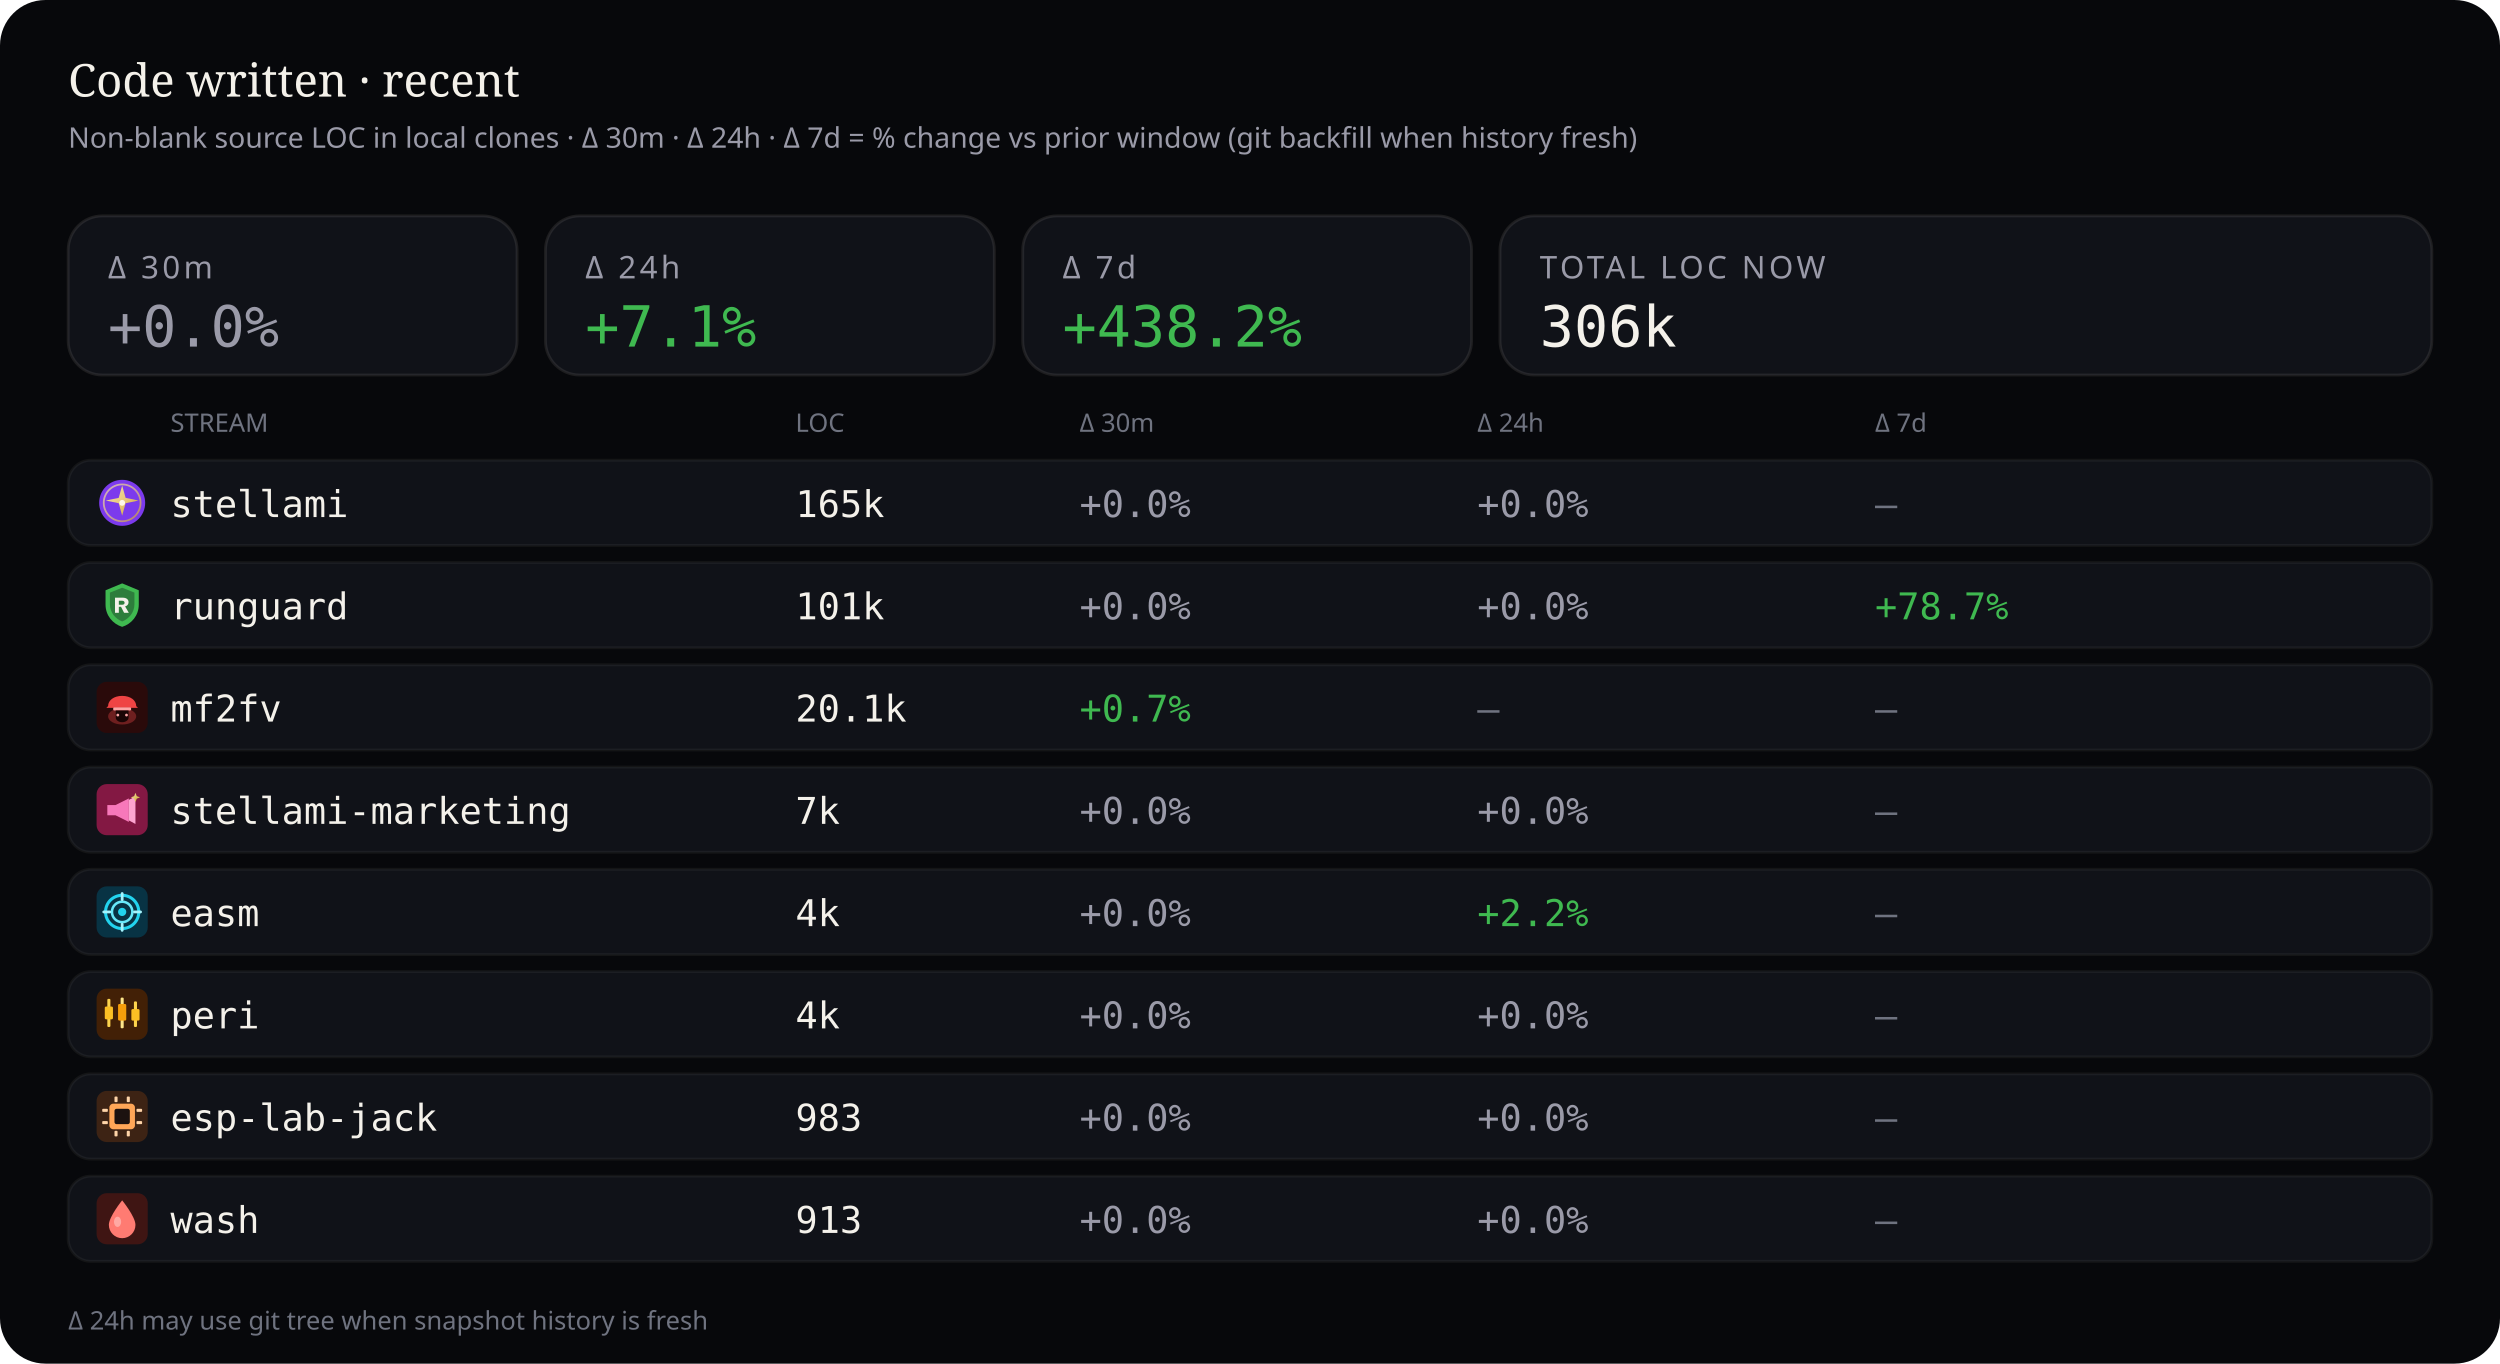
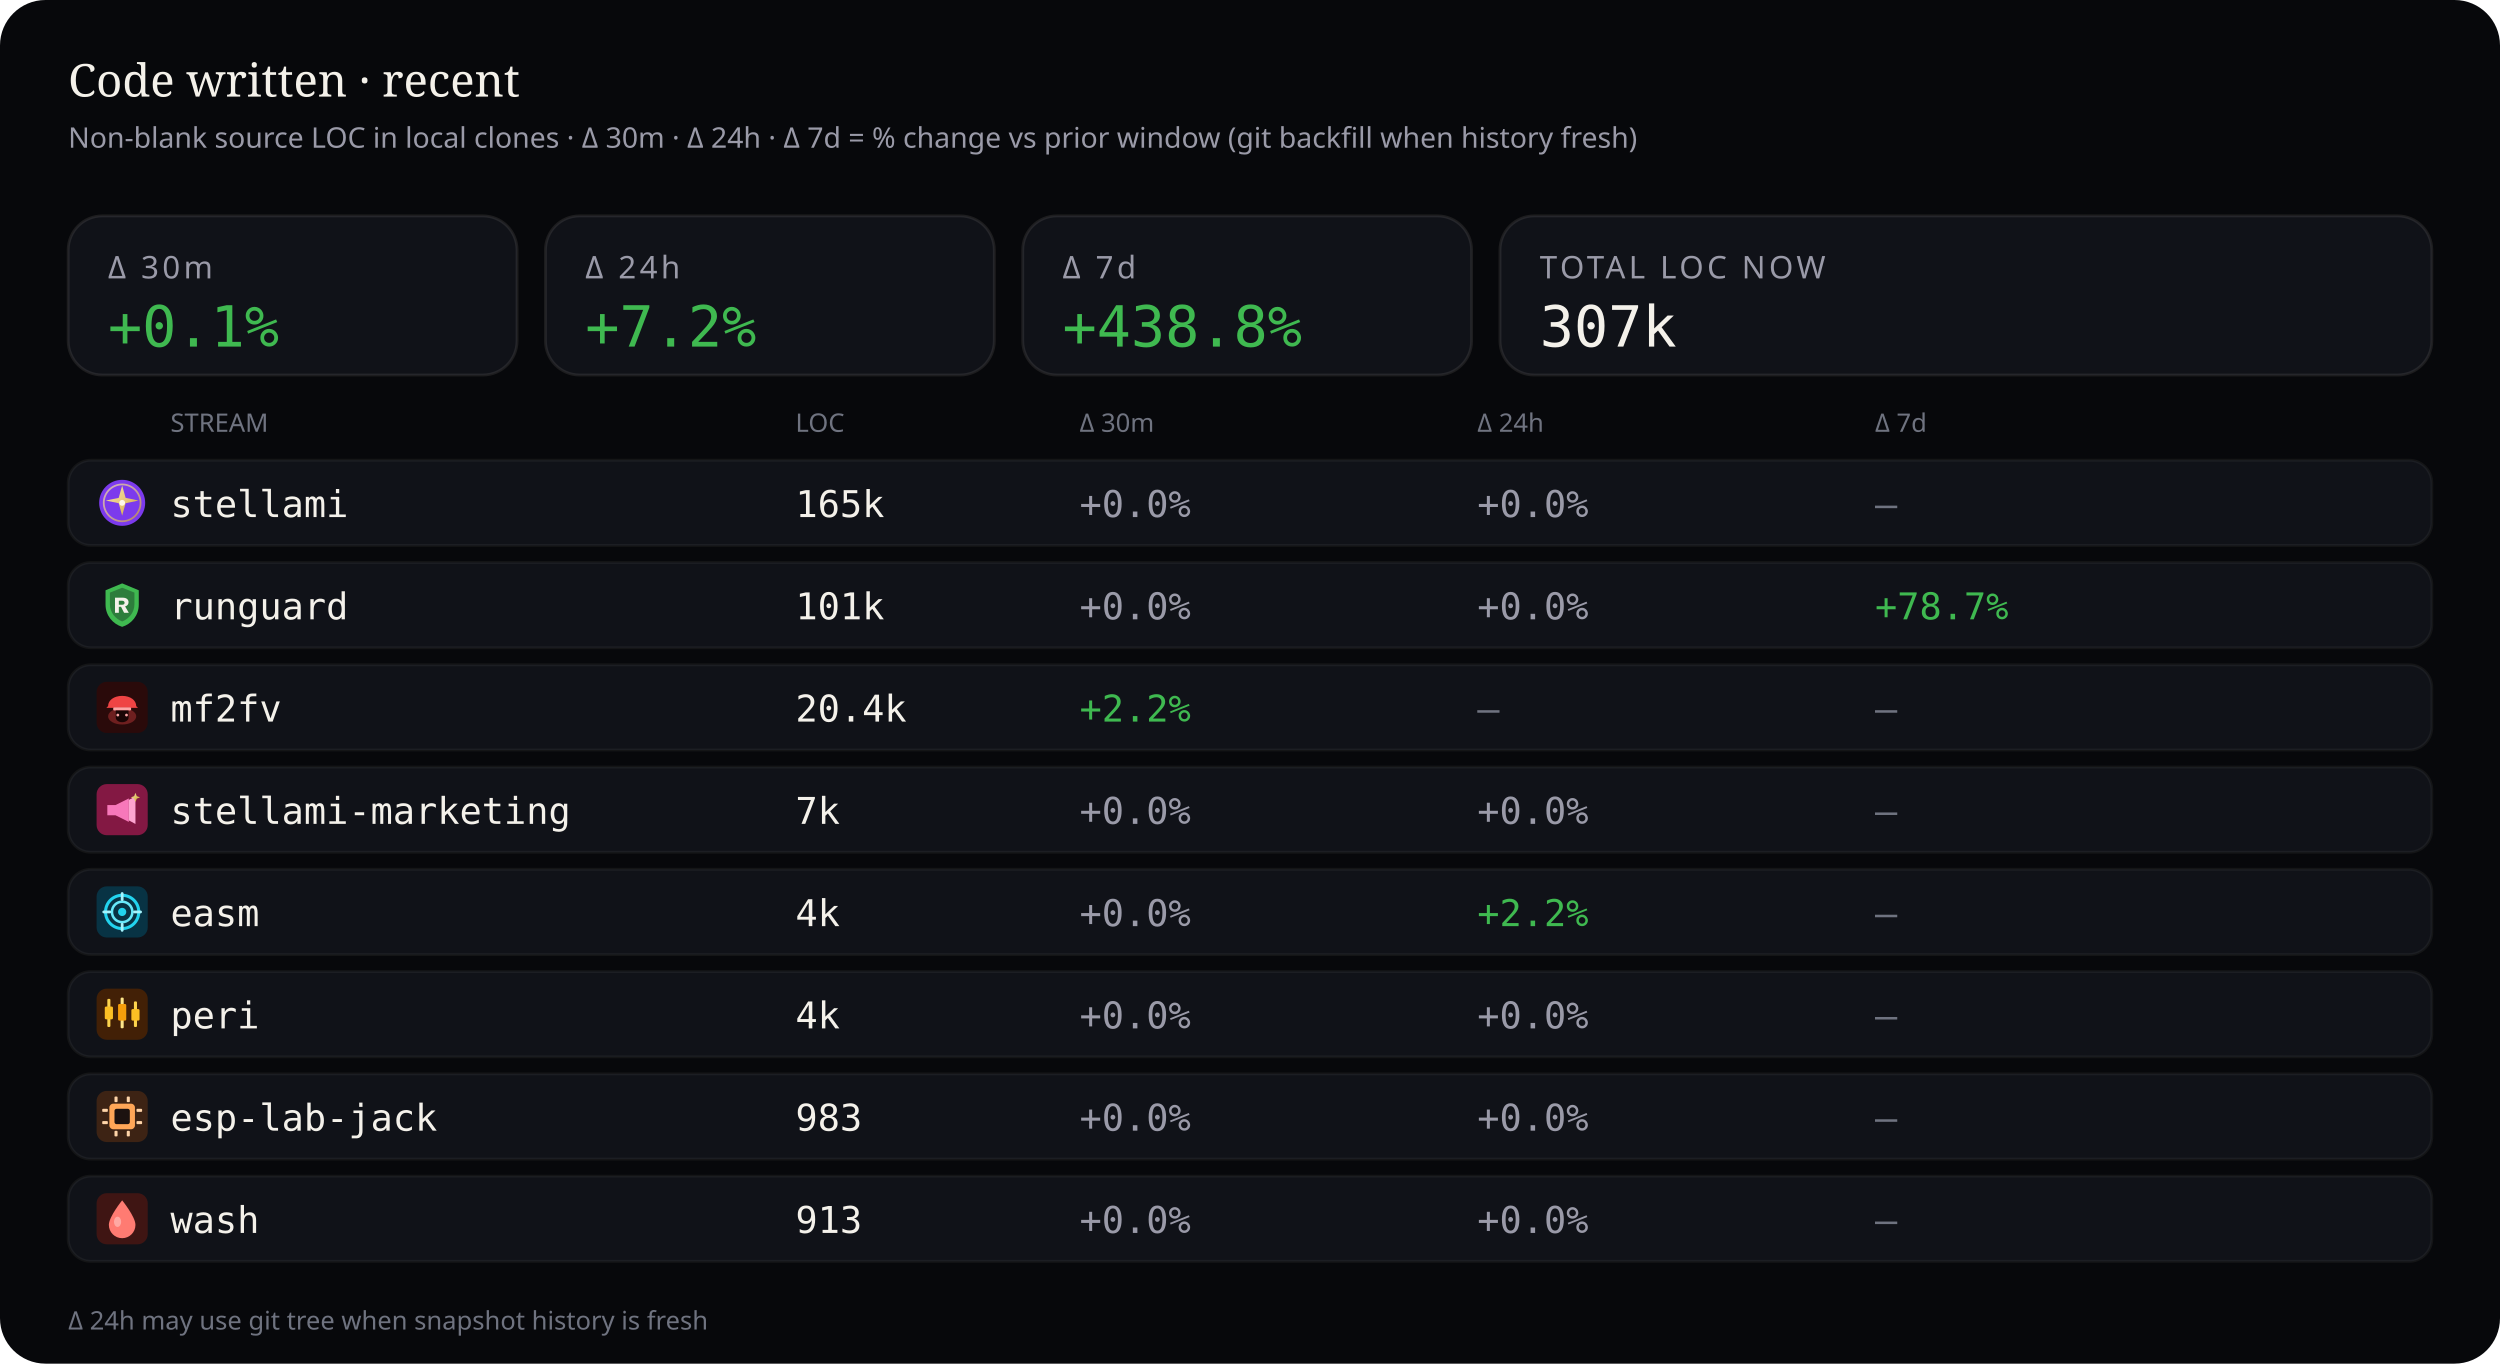
<svg xmlns="http://www.w3.org/2000/svg" viewBox="0 0 880 480" width="880" height="480" role="img" aria-label="Source code LOC deltas — 30 minutes, 24 hours, and 7 days">
  <rect width="880" height="480" rx="16" fill="#07080b" />
  <text x="24" y="34" fill="#f4f1ea" font-size="16" font-family="ui-serif, Georgia, serif">Code written · recent</text>
  <text x="24" y="52" fill="#9a9aa8" font-size="10" font-family="ui-sans-serif, system-ui, sans-serif">Non-blank source LOC in local clones · Δ 30m · Δ 24h · Δ 7d = % change vs prior window (git backfill when history fresh)</text>
  <rect x="24" y="76" width="158" height="56" rx="12" fill="#101218" stroke="rgba(232,228,214,0.10)" />
  <text x="38" y="98" fill="#9a9aa8" font-size="11" font-family="ui-sans-serif, system-ui, sans-serif" letter-spacing="1.2">Δ 30m</text>
-   <text x="38" y="122" fill="#9a9aa8" font-size="20" font-family="ui-monospace, SFMono-Regular, monospace">+0.0%</text>
+   <text x="38" y="122" fill="#3fb950" font-size="20" font-family="ui-monospace, SFMono-Regular, monospace">+0.1%</text>
  <rect x="192" y="76" width="158" height="56" rx="12" fill="#101218" stroke="rgba(232,228,214,0.10)" />
  <text x="206" y="98" fill="#9a9aa8" font-size="11" font-family="ui-sans-serif, system-ui, sans-serif" letter-spacing="1.2">Δ 24h</text>
-   <text x="206" y="122" fill="#3fb950" font-size="20" font-family="ui-monospace, SFMono-Regular, monospace">+7.1%</text>
+   <text x="206" y="122" fill="#3fb950" font-size="20" font-family="ui-monospace, SFMono-Regular, monospace">+7.2%</text>
  <rect x="360" y="76" width="158" height="56" rx="12" fill="#101218" stroke="rgba(232,228,214,0.10)" />
  <text x="374" y="98" fill="#9a9aa8" font-size="11" font-family="ui-sans-serif, system-ui, sans-serif" letter-spacing="1.2">Δ 7d</text>
-   <text x="374" y="122" fill="#3fb950" font-size="20" font-family="ui-monospace, SFMono-Regular, monospace">+438.2%</text>
+   <text x="374" y="122" fill="#3fb950" font-size="20" font-family="ui-monospace, SFMono-Regular, monospace">+438.8%</text>
  <rect x="528" y="76" width="328" height="56" rx="12" fill="#101218" stroke="rgba(232,228,214,0.10)" />
  <text x="542" y="98" fill="#9a9aa8" font-size="11" font-family="ui-sans-serif, system-ui, sans-serif" letter-spacing="1.2">TOTAL LOC NOW</text>
-   <text x="542" y="122" fill="#f4f1ea" font-size="20" font-family="ui-monospace, SFMono-Regular, monospace">306k</text>
+   <text x="542" y="122" fill="#f4f1ea" font-size="20" font-family="ui-monospace, SFMono-Regular, monospace">307k</text>
  <text x="60" y="152" fill="#6f7380" font-size="9" font-family="ui-sans-serif, system-ui, sans-serif">STREAM</text>
  <text x="280" y="152" fill="#6f7380" font-size="9" font-family="ui-sans-serif, system-ui, sans-serif">LOC</text>
  <text x="380" y="152" fill="#6f7380" font-size="9" font-family="ui-sans-serif, system-ui, sans-serif">Δ 30m</text>
  <text x="520" y="152" fill="#6f7380" font-size="9" font-family="ui-sans-serif, system-ui, sans-serif">Δ 24h</text>
  <text x="660" y="152" fill="#6f7380" font-size="9" font-family="ui-sans-serif, system-ui, sans-serif">Δ 7d</text>
  <rect x="24" y="162" width="832" height="30" rx="8" fill="#101218" stroke="rgba(232,228,214,0.06)" />
  <g id="stream_logo_stellami" class="stream_logo" data-stream="stellami" transform="translate(34.0,168.0) scale(0.9)" opacity="1.0">
    <defs>
      <linearGradient id="stream_logo_stellami-stellami-gold" x1="0%" y1="0%" x2="100%" y2="100%">
        <stop offset="0%" stop-color="#f5e6a8" />
        <stop offset="55%" stop-color="#e8c57a" />
        <stop offset="100%" stop-color="#c9a227" />
      </linearGradient>
    </defs>
    <circle cx="10" cy="10" r="9" fill="#7c3aed" />
    <circle cx="10" cy="10" r="7.2" fill="none" stroke="url(#stream_logo_stellami-stellami-gold)" stroke-width="0.7" opacity=".7" />
    <path fill="url(#stream_logo_stellami-stellami-gold)" d="M10 3.2 L11.35 8.05 L16.4 9.1 L11.35 10.15 L10 15 L8.65 10.15 L3.6 9.1 L8.65 8.05 Z" />
    <circle cx="10" cy="10" r="1.15" fill="#fff8e8" />
  </g>
  <use class="stream_logo" data-stream="stellami" href="#stream_logo_stellami" x="34.0" y="168.0" width="18" height="18" opacity="0" />
  <text x="60" y="182" fill="#f4f1ea" font-size="13" font-family="ui-monospace, SFMono-Regular, monospace">stellami</text>
  <text x="280" y="182" fill="#f4f1ea" font-size="13" font-family="ui-monospace, SFMono-Regular, monospace">165k</text>
  <text x="380" y="182" fill="#9a9aa8" font-size="13" font-family="ui-monospace, SFMono-Regular, monospace">+0.0%</text>
  <text x="520" y="182" fill="#9a9aa8" font-size="13" font-family="ui-monospace, SFMono-Regular, monospace">+0.0%</text>
  <text x="660" y="182" fill="#6f7380" font-size="13" font-family="ui-monospace, SFMono-Regular, monospace">—</text>
  <rect x="24" y="198" width="832" height="30" rx="8" fill="#101218" stroke="rgba(232,228,214,0.06)" />
  <g id="stream_logo_runguard" class="stream_logo" data-stream="runguard" transform="translate(34.0,204.0) scale(0.9)" opacity="1.0">
    <path fill="#3fb950" d="M10 1.5 L16.5 4.2 V9.8 C16.5 14.1 13.6 17.4 10 18.5 C6.4 17.4 3.5 14.1 3.5 9.8 V4.2 Z" />
    <path fill="#0d1117" fill-opacity=".35" d="M10 3.2 L14.8 5.1 V9.7 C14.8 12.9 12.6 15.4 10 16.4 C7.4 15.4 5.2 12.9 5.2 9.7 V5.1 Z" />
    <path fill="#f4f1ea" d="M7.2 7.1h3.1c1.35 0 2.2.7 2.2 1.75 0 .85-.5 1.45-1.35 1.65L12.6 13h-1.85l-1.2-2.35H8.7V13H7.2V7.1zm1.5 1.2v1.55h1.35c.55 0 .9-.28.9-.75s-.35-.8-.9-.8H8.7z" />
  </g>
  <use class="stream_logo" data-stream="runguard" href="#stream_logo_runguard" x="34.0" y="204.0" width="18" height="18" opacity="0" />
  <text x="60" y="218" fill="#f4f1ea" font-size="13" font-family="ui-monospace, SFMono-Regular, monospace">runguard</text>
  <text x="280" y="218" fill="#f4f1ea" font-size="13" font-family="ui-monospace, SFMono-Regular, monospace">101k</text>
  <text x="380" y="218" fill="#9a9aa8" font-size="13" font-family="ui-monospace, SFMono-Regular, monospace">+0.0%</text>
  <text x="520" y="218" fill="#9a9aa8" font-size="13" font-family="ui-monospace, SFMono-Regular, monospace">+0.0%</text>
  <text x="660" y="218" fill="#3fb950" font-size="13" font-family="ui-monospace, SFMono-Regular, monospace">+78.7%</text>
  <rect x="24" y="234" width="832" height="30" rx="8" fill="#101218" stroke="rgba(232,228,214,0.06)" />
  <g id="stream_logo_mf2fv" class="stream_logo" data-stream="mf2fv" transform="translate(34.0,240.0) scale(0.9)" opacity="1.0">
    <rect width="20" height="20" rx="4" fill="#2a0a0a" />
    <ellipse cx="10" cy="13.5" rx="5.5" ry="3.2" fill="#ef4444" opacity=".35" />
    <path fill="#ef4444" d="M4.5 9.5 C4.5 7.2 6.8 5.5 10 5.5 S15.5 7.2 15.5 9.5 L16.2 10.2 H3.8 Z" />
    <rect x="6.5" y="10" width="7" height="1.2" rx="0.4" fill="#fca5a5" />
    <path fill="#1a0505" d="M7.5 11.2 h5 v2.8 c0 1-1.1 1.8-2.5 1.8 s-2.5-.8-2.5-1.8 v-2.8z" />
    <circle cx="8.3" cy="13" r="0.55" fill="#fca5a5" />
    <circle cx="11.7" cy="13" r="0.55" fill="#fca5a5" />
  </g>
  <use class="stream_logo" data-stream="mf2fv" href="#stream_logo_mf2fv" x="34.0" y="240.0" width="18" height="18" opacity="0" />
  <text x="60" y="254" fill="#f4f1ea" font-size="13" font-family="ui-monospace, SFMono-Regular, monospace">mf2fv</text>
-   <text x="280" y="254" fill="#f4f1ea" font-size="13" font-family="ui-monospace, SFMono-Regular, monospace">20.1k</text>
-   <text x="380" y="254" fill="#3fb950" font-size="13" font-family="ui-monospace, SFMono-Regular, monospace">+0.7%</text>
+   <text x="280" y="254" fill="#f4f1ea" font-size="13" font-family="ui-monospace, SFMono-Regular, monospace">20.4k</text>
+   <text x="380" y="254" fill="#3fb950" font-size="13" font-family="ui-monospace, SFMono-Regular, monospace">+2.2%</text>
  <text x="520" y="254" fill="#6f7380" font-size="13" font-family="ui-monospace, SFMono-Regular, monospace">—</text>
  <text x="660" y="254" fill="#6f7380" font-size="13" font-family="ui-monospace, SFMono-Regular, monospace">—</text>
  <rect x="24" y="270" width="832" height="30" rx="8" fill="#101218" stroke="rgba(232,228,214,0.06)" />
  <g id="stream_logo_stellami-marketing" class="stream_logo" data-stream="stellami-marketing" transform="translate(34.0,276.0) scale(0.9)" opacity="1.0">
    <defs>
      <linearGradient id="stream_logo_stellami-marketing-smkt-gold" x1="0%" y1="0%" x2="100%" y2="100%">
        <stop offset="0%" stop-color="#f5e6a8" />
        <stop offset="100%" stop-color="#c9a227" />
      </linearGradient>
    </defs>
    <rect width="20" height="20" rx="4" fill="#831843" />
    <path fill="#f778ba" d="M4.2 8.2h3.2l5.2-2.6v9.2l-5.2-2.6H4.2z" />
    <path fill="#fda4d0" d="M12.6 6.2l2.6-1.4v10.8l-2.6-1.4z" />
    <path fill="url(#stream_logo_stellami-marketing-smkt-gold)" d="M15.2 3.4 L15.7 4.7 L17 5.2 L15.7 5.7 L15.2 7 L14.7 5.7 L13.4 5.2 L14.7 4.7 Z" />
  </g>
  <use class="stream_logo" data-stream="stellami-marketing" href="#stream_logo_stellami-marketing" x="34.0" y="276.0" width="18" height="18" opacity="0" />
  <text x="60" y="290" fill="#f4f1ea" font-size="13" font-family="ui-monospace, SFMono-Regular, monospace">stellami-marketing</text>
  <text x="280" y="290" fill="#f4f1ea" font-size="13" font-family="ui-monospace, SFMono-Regular, monospace">7k</text>
  <text x="380" y="290" fill="#9a9aa8" font-size="13" font-family="ui-monospace, SFMono-Regular, monospace">+0.0%</text>
  <text x="520" y="290" fill="#9a9aa8" font-size="13" font-family="ui-monospace, SFMono-Regular, monospace">+0.0%</text>
  <text x="660" y="290" fill="#6f7380" font-size="13" font-family="ui-monospace, SFMono-Regular, monospace">—</text>
  <rect x="24" y="306" width="832" height="30" rx="8" fill="#101218" stroke="rgba(232,228,214,0.06)" />
  <g id="stream_logo_easm" class="stream_logo" data-stream="easm" transform="translate(34.0,312.0) scale(0.9)" opacity="1.0">
    <rect width="20" height="20" rx="4" fill="#083344" />
    <circle cx="10" cy="10" r="6.5" fill="none" stroke="#22d3ee" stroke-width="1.2" />
    <circle cx="10" cy="10" r="4" fill="none" stroke="#67e8f9" stroke-width="1" />
    <circle cx="10" cy="10" r="1.6" fill="#22d3ee" />
    <path d="M10 2.8 V5.2 M10 14.8 V17.2 M2.8 10 H5.2 M14.8 10 H17.2" stroke="#a5f3fc" stroke-width="1.1" stroke-linecap="round" />
  </g>
  <use class="stream_logo" data-stream="easm" href="#stream_logo_easm" x="34.0" y="312.0" width="18" height="18" opacity="0" />
  <text x="60" y="326" fill="#f4f1ea" font-size="13" font-family="ui-monospace, SFMono-Regular, monospace">easm</text>
  <text x="280" y="326" fill="#f4f1ea" font-size="13" font-family="ui-monospace, SFMono-Regular, monospace">4k</text>
  <text x="380" y="326" fill="#9a9aa8" font-size="13" font-family="ui-monospace, SFMono-Regular, monospace">+0.0%</text>
  <text x="520" y="326" fill="#3fb950" font-size="13" font-family="ui-monospace, SFMono-Regular, monospace">+2.2%</text>
  <text x="660" y="326" fill="#6f7380" font-size="13" font-family="ui-monospace, SFMono-Regular, monospace">—</text>
  <rect x="24" y="342" width="832" height="30" rx="8" fill="#101218" stroke="rgba(232,228,214,0.06)" />
  <g id="stream_logo_peri" class="stream_logo" data-stream="peri" transform="translate(34.0,348.0) scale(0.9)" opacity="1.0">
    <rect width="20" height="20" rx="4" fill="#422006" />
    <rect x="4.2" y="4" width="1.2" height="11" rx="0.4" fill="#fcd34d" />
    <rect x="3.2" y="7" width="3.2" height="5" rx="0.5" fill="#fbbf24" />
    <rect x="9.4" y="3.5" width="1.2" height="12" rx="0.4" fill="#fde68a" />
    <rect x="8.4" y="6" width="3.2" height="6.5" rx="0.5" fill="#f59e0b" />
    <rect x="14.6" y="5" width="1.2" height="10" rx="0.4" fill="#fcd34d" />
    <rect x="13.6" y="8" width="3.2" height="4.5" rx="0.5" fill="#fbbf24" />
  </g>
  <use class="stream_logo" data-stream="peri" href="#stream_logo_peri" x="34.0" y="348.0" width="18" height="18" opacity="0" />
  <text x="60" y="362" fill="#f4f1ea" font-size="13" font-family="ui-monospace, SFMono-Regular, monospace">peri</text>
  <text x="280" y="362" fill="#f4f1ea" font-size="13" font-family="ui-monospace, SFMono-Regular, monospace">4k</text>
  <text x="380" y="362" fill="#9a9aa8" font-size="13" font-family="ui-monospace, SFMono-Regular, monospace">+0.0%</text>
  <text x="520" y="362" fill="#9a9aa8" font-size="13" font-family="ui-monospace, SFMono-Regular, monospace">+0.0%</text>
  <text x="660" y="362" fill="#6f7380" font-size="13" font-family="ui-monospace, SFMono-Regular, monospace">—</text>
  <rect x="24" y="378" width="832" height="30" rx="8" fill="#101218" stroke="rgba(232,228,214,0.06)" />
  <g id="stream_logo_esp-lab-jack" class="stream_logo" data-stream="esp-lab-jack" transform="translate(34.0,384.0) scale(0.9)" opacity="1.0">
    <rect width="20" height="20" rx="4" fill="#3d2314" />
    <rect x="5" y="5" width="10" height="10" rx="1.5" fill="#ffa657" />
    <rect x="7" y="7" width="6" height="6" rx="0.8" fill="#1c1210" />
    <rect x="2.2" y="7" width="2.2" height="1.2" rx="0.3" fill="#ffd4a8" />
    <rect x="2.2" y="11.8" width="2.2" height="1.2" rx="0.3" fill="#ffd4a8" />
    <rect x="15.6" y="7" width="2.2" height="1.2" rx="0.3" fill="#ffd4a8" />
    <rect x="15.6" y="11.8" width="2.2" height="1.2" rx="0.3" fill="#ffd4a8" />
    <rect x="7" y="2.2" width="1.2" height="2.2" rx="0.3" fill="#ffd4a8" />
    <rect x="11.8" y="2.2" width="1.2" height="2.2" rx="0.3" fill="#ffd4a8" />
    <rect x="7" y="15.6" width="1.2" height="2.2" rx="0.3" fill="#ffd4a8" />
    <rect x="11.8" y="15.6" width="1.2" height="2.2" rx="0.3" fill="#ffd4a8" />
  </g>
  <use class="stream_logo" data-stream="esp-lab-jack" href="#stream_logo_esp-lab-jack" x="34.0" y="384.0" width="18" height="18" opacity="0" />
  <text x="60" y="398" fill="#f4f1ea" font-size="13" font-family="ui-monospace, SFMono-Regular, monospace">esp-lab-jack</text>
  <text x="280" y="398" fill="#f4f1ea" font-size="13" font-family="ui-monospace, SFMono-Regular, monospace">983</text>
  <text x="380" y="398" fill="#9a9aa8" font-size="13" font-family="ui-monospace, SFMono-Regular, monospace">+0.0%</text>
  <text x="520" y="398" fill="#9a9aa8" font-size="13" font-family="ui-monospace, SFMono-Regular, monospace">+0.0%</text>
  <text x="660" y="398" fill="#6f7380" font-size="13" font-family="ui-monospace, SFMono-Regular, monospace">—</text>
  <rect x="24" y="414" width="832" height="30" rx="8" fill="#101218" stroke="rgba(232,228,214,0.06)" />
  <g id="stream_logo_wash" class="stream_logo" data-stream="wash" transform="translate(34.0,420.0) scale(0.9)" opacity="1.0">
    <rect width="20" height="20" rx="4" fill="#3f1513" />
    <path fill="#ff7b72" d="M10 2.8 C10 2.8 15.2 9.2 15.2 12.4 A5.2 5.2 0 0 1 4.8 12.4 C4.8 9.2 10 2.8 10 2.8 Z" />
    <ellipse cx="8.2" cy="11.2" rx="1.4" ry="2" fill="#ffd0cc" opacity=".55" />
  </g>
  <use class="stream_logo" data-stream="wash" href="#stream_logo_wash" x="34.0" y="420.0" width="18" height="18" opacity="0" />
  <text x="60" y="434" fill="#f4f1ea" font-size="13" font-family="ui-monospace, SFMono-Regular, monospace">wash</text>
  <text x="280" y="434" fill="#f4f1ea" font-size="13" font-family="ui-monospace, SFMono-Regular, monospace">913</text>
  <text x="380" y="434" fill="#9a9aa8" font-size="13" font-family="ui-monospace, SFMono-Regular, monospace">+0.0%</text>
  <text x="520" y="434" fill="#9a9aa8" font-size="13" font-family="ui-monospace, SFMono-Regular, monospace">+0.0%</text>
  <text x="660" y="434" fill="#6f7380" font-size="13" font-family="ui-monospace, SFMono-Regular, monospace">—</text>
  <text x="24" y="468" fill="#6f7380" font-size="9" font-family="ui-sans-serif, system-ui, sans-serif">Δ 24h may use git tree when snapshot history is fresh</text>
</svg>
